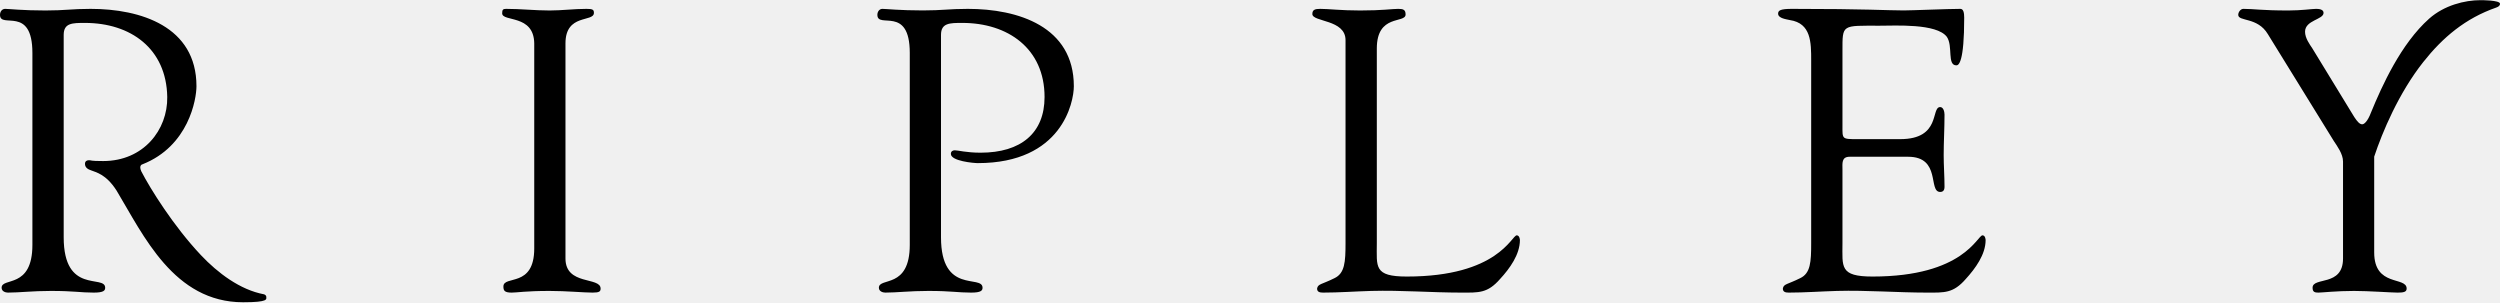
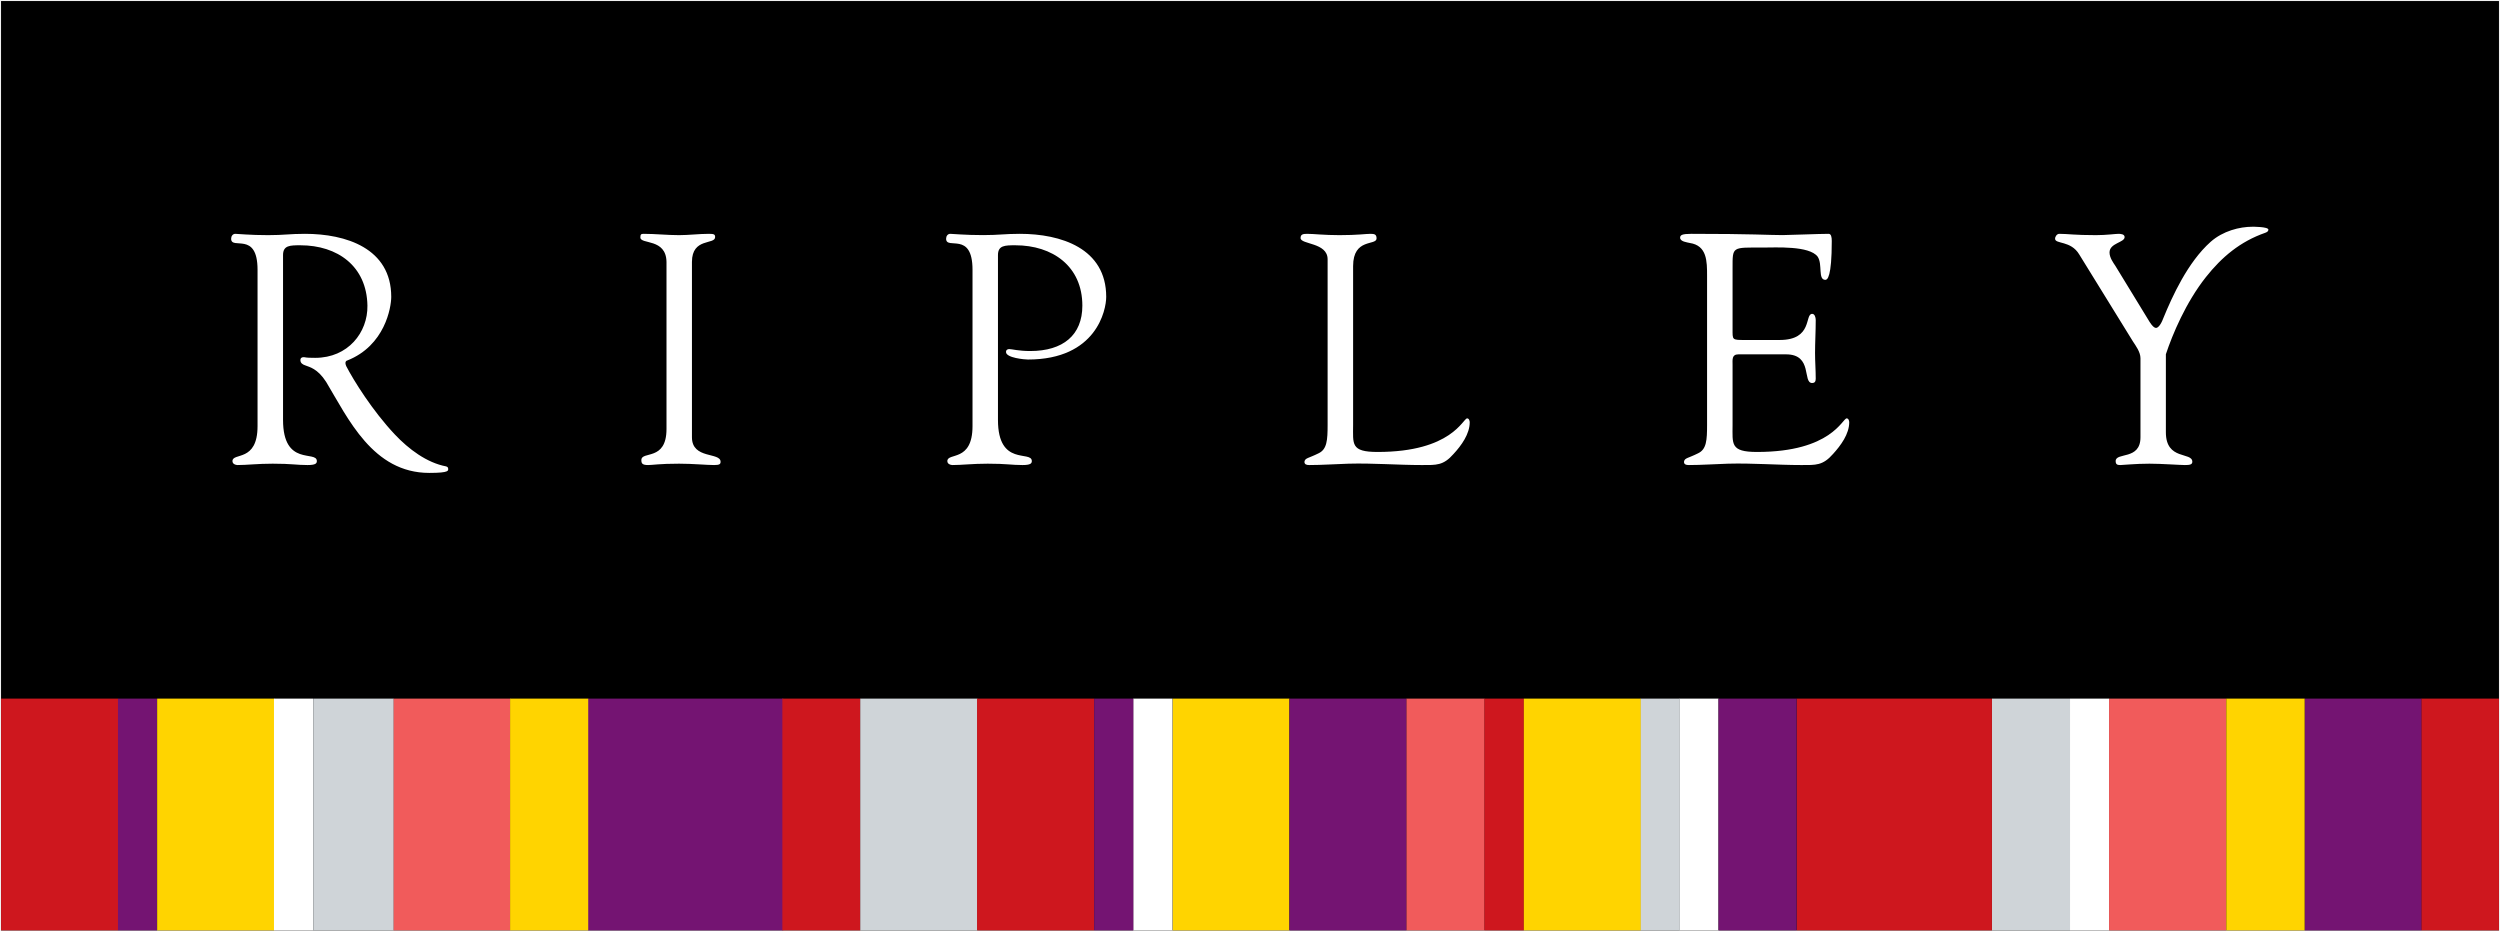
- <svg xmlns="http://www.w3.org/2000/svg" width="2447" height="296" viewBox="276.35 271.06 2446.74 295.65" id="svg40450" version="1.1">
+ <svg xmlns="http://www.w3.org/2000/svg" viewBox="-1.25 -1.25 3002.5 1117.5" width="3002.5" height="1117.5" id="svg40450" version="1.1">
  <defs id="defs40452" />
  <g id="layer1" transform="translate(904.9545,984.0854)">
    <g id="g3490" transform="matrix(1.01561,0,0,1.01561,14.12646,-2.061157)">
+       <path id="path47961" style="fill:#000000;fill-opacity:1;fill-rule:nonzero;stroke:none" d="m -904.954,132.04 2953.889,0 0,-1098.97 -2953.889,0 0,1098.97 z" />
      <g id="g3458">
        <g id="g3426">
-           
-           
-           
-           
-           
-           
-           
-           
-           
-           
-           
-           
-           
-           
-           
-           
-           
-           
-           
-           
-           
-           
-           
-           
-           
+           <path id="path47963" style="fill:#cfd4d8;fill-opacity:1;fill-rule:nonzero;stroke:none" d="m 1449.367,132.04 92.376,0 0,-274.071 -92.376,0 0,274.071 z" />
+           <path id="path47965" style="fill:#741472;fill-opacity:1;fill-rule:nonzero;stroke:none" d="m -210.913,132.04 230.92,0 0,-274.071 -230.92,0 0,274.071 z" />
+           <path id="path47969" style="fill:#ffd400;fill-opacity:1;fill-rule:nonzero;stroke:none" d="m -720.362,132.04 138.488,0 0,-274.071 -138.488,0 0,274.071 z" />
+           <path id="path47971" style="fill:#f15b5b;fill-opacity:1;fill-rule:nonzero;stroke:none" d="m -441.081,132.04 138.488,0 0,-274.071 -138.488,0 0,274.071 z" />
+           <path id="path47973" style="fill:#cfd4d8;fill-opacity:1;fill-rule:nonzero;stroke:none" d="m -535.821,132.04 95.011,0 0,-274.071 -95.011,0 0,274.071 z" />
+           <path id="path47975" style="fill:#ce171e;fill-opacity:1;fill-rule:nonzero;stroke:none" d="m 18.984,132.04 92.324,0 0,-274.071 -92.324,0 0,274.071 z" />
+           <path id="path47977" style="fill:#ce171e;fill-opacity:1;fill-rule:nonzero;stroke:none" d="m -904.954,132.04 138.433,0 0,-274.071 -138.433,0 0,274.071 z" />
+           <path id="path47979" style="fill:#741472;fill-opacity:1;fill-rule:nonzero;stroke:none" d="m 1819.038,132.04 138.54,0 0,-274.071 -138.54,0 0,274.071 z" />
+           <path id="path47981" style="fill:#cfd4d8;fill-opacity:1;fill-rule:nonzero;stroke:none" d="m 111.094,132.04 138.54,0 0,-274.071 -138.54,0 0,274.071 z" />
+           <path id="path47983" style="fill:#ce171e;fill-opacity:1;fill-rule:nonzero;stroke:none" d="m 249.26,132.04 138.484,0 0,-274.071 -138.484,0 0,274.071 z" />
+           <path id="path47987" style="fill:#ffd400;fill-opacity:1;fill-rule:nonzero;stroke:none" d="m -302.966,132.04 92.376,0 0,-274.071 -92.376,0 0,274.071 z" />
+           <path id="path47989" style="fill:#ffffff;fill-opacity:1;fill-rule:nonzero;stroke:none" d="m 1541.687,132.04 46.22,0 0,-274.071 -46.22,0 0,274.071 z" />
+           <path id="path47991" style="fill:#ffd400;fill-opacity:1;fill-rule:nonzero;stroke:none" d="m 480.498,132.04 138.11,0 0,-274.071 -138.11,0 0,274.071 z" />
+           <path id="path47995" style="fill:#741472;fill-opacity:1;fill-rule:nonzero;stroke:none" d="m 618.608,132.04 138.54,0 0,-274.071 -138.54,0 0,274.071 z" />
+           <path id="path47997" style="fill:#f15b5b;fill-opacity:1;fill-rule:nonzero;stroke:none" d="m 757.041,132.04 92.432,0 0,-274.071 -92.432,0 0,274.071 z" />
+           <path id="path47999" style="fill:#ce171e;fill-opacity:1;fill-rule:nonzero;stroke:none" d="m 849.257,132.04 46.594,0 0,-274.071 -46.594,0 0,274.071 z" />
+           <path id="path48001" style="fill:#ffd400;fill-opacity:1;fill-rule:nonzero;stroke:none" d="m 895.796,132.04 138.489,0 0,-274.071 -138.489,0 0,274.071 z" />
+           <path id="path48003" style="fill:#ffffff;fill-opacity:1;fill-rule:nonzero;stroke:none" d="m 1079.907,132.04 46.108,0 0,-274.071 -46.108,0 0,274.071 z" />
+           <path id="path48005" style="fill:#ffffff;fill-opacity:1;fill-rule:nonzero;stroke:none" d="m 433.852,132.04 46.487,0 0,-274.071 -46.487,0 0,274.071 z" />
+           <path id="path48007" style="fill:#ffffff;fill-opacity:1;fill-rule:nonzero;stroke:none" d="m -582.196,132.04 46.216,0 0,-274.071 -46.216,0 0,274.071 z" />
+           <path id="path48009" style="fill:#ce171e;fill-opacity:1;fill-rule:nonzero;stroke:none" d="m 1218.395,132.04 230.967,0 0,-274.071 -230.967,0 0,274.071 z" />
+           <path id="path48011" style="fill:#741472;fill-opacity:1;fill-rule:nonzero;stroke:none" d="m 1126.015,132.04 92.38,0 0,-274.071 -92.38,0 0,274.071 z" />
+           <path id="path48013" style="fill:#f15b5b;fill-opacity:1;fill-rule:nonzero;stroke:none" d="m 1587.851,132.04 138.648,0 0,-274.071 -138.648,0 0,274.071 z" />
+           <path id="path48015" style="fill:#ffd400;fill-opacity:1;fill-rule:nonzero;stroke:none" d="m 1726.499,132.04 92.647,0 0,-274.071 -92.647,0 0,274.071 z" />
+           <path id="path48017" style="fill:#ce171e;fill-opacity:1;fill-rule:nonzero;stroke:none" d="m 1957.363,132.04 91.572,0 0,-274.071 -91.572,0 0,274.071 z" />
        </g>
        <g id="g3453">
-           
-           
-           
+           <path id="path47967" style="fill:#741472;fill-opacity:1;fill-rule:nonzero;stroke:none" d="m -766.685,132.04 46.16,0 0,-274.071 -46.16,0 0,274.071 z" />
+           <path id="path47985" style="fill:#741472;fill-opacity:1;fill-rule:nonzero;stroke:none" d="m 387.692,132.04 46.323,0 0,-274.071 -46.323,0 0,274.071 z" />
+           <path id="path47993" style="fill:#cfd4d8;fill-opacity:1;fill-rule:nonzero;stroke:none" d="m 1034.065,132.04 46.22,0 0,-274.071 -46.22,0 0,274.071 z" />
        </g>
      </g>
      <g transform="matrix(53.73937,0,0,-53.73937,-376.2451,-414.1393)" id="g48031">
-         <path id="path48033" style="fill:#000000;fill-opacity:1;fill-rule:nonzero;stroke:none" d="m 0,0 c 0,0.035 -0.043,0.046 -0.043,0.046 -0.427,0.08 -0.827,0.382 -1.129,0.702 -0.494,0.524 -0.909,1.192 -1.07,1.504 -0.049,0.111 0.02,0.124 0.02,0.124 l 0,0 c 0.832,0.327 0.97,1.17 0.97,1.401 0,1.071 -0.999,1.387 -1.899,1.387 -0.341,0 -0.454,-0.029 -0.809,-0.029 -0.411,0 -0.659,0.029 -0.723,0.029 -0.057,0 -0.092,-0.051 -0.092,-0.108 0,-0.258 0.581,0.179 0.581,-0.683 l 0,-3.441 c 0,-0.798 -0.552,-0.575 -0.552,-0.769 0,-0.065 0.069,-0.087 0.113,-0.087 0.206,0 0.439,0.03 0.772,0.03 0.42,0 0.525,-0.03 0.767,-0.03 0.176,0 0.205,0.036 0.205,0.087 0,0.244 -0.744,-0.13 -0.744,0.906 l 0,3.628 c 0,0.215 0.156,0.215 0.382,0.215 0.816,0 1.461,-0.458 1.475,-1.329 0.009,-0.589 -0.426,-1.148 -1.149,-1.148 -0.254,0 -0.198,0.015 -0.255,0.015 -0.035,0 -0.071,-0.015 -0.071,-0.065 0,-0.067 0.053,-0.099 0.113,-0.118 0.081,-0.034 0.263,-0.064 0.453,-0.361 l 0,0 C -2.202,1.103 -1.657,-0.097 -0.416,-0.097 0.047,-0.097 0,-0.041 0,0 M 39.707,5.32 C 39.421,5.32 39.055,5.228 38.784,4.988 38.279,4.538 37.94,3.788 37.742,3.306 37.681,3.143 37.618,3.094 37.584,3.094 c -0.043,0 -0.085,0.043 -0.142,0.13 L 36.687,4.46 c -0.043,0.065 -0.128,0.179 -0.128,0.294 0,0.209 0.332,0.216 0.332,0.338 0,0.065 -0.084,0.072 -0.134,0.072 -0.07,0 -0.263,-0.029 -0.497,-0.029 -0.479,0 -0.617,0.029 -0.807,0.029 -0.05,0 -0.092,-0.058 -0.092,-0.108 0,-0.122 0.347,-0.036 0.531,-0.345 L 37.076,2.793 C 37.133,2.706 37.24,2.563 37.24,2.427 l 0,-1.74 c 0,-0.51 -0.546,-0.323 -0.546,-0.524 0,-0.079 0.043,-0.087 0.105,-0.087 0.065,0 0.32,0.03 0.638,0.03 0.263,0 0.675,-0.03 0.78,-0.03 0.101,0 0.164,0.008 0.164,0.072 0,0.223 -0.582,0.023 -0.582,0.648 l 0,1.718 c 0.144,0.435 0.439,1.14 0.881,1.698 0.349,0.441 0.755,0.783 1.306,0.975 0.037,0.014 0.069,0.031 0.069,0.069 0,0.066 -0.348,0.064 -0.348,0.064 M 28.264,4.41 c 0,0.481 -0.015,0.452 0.667,0.452 0.285,0 1.021,0.044 1.205,-0.2 0.114,-0.167 0,-0.511 0.171,-0.511 0.042,0 0.14,0.057 0.14,0.855 0,0.086 -0.013,0.158 -0.069,0.158 -0.22,0 -0.873,-0.028 -1.015,-0.028 -0.297,0 -0.666,0.028 -2.006,0.028 -0.206,0 -0.247,-0.028 -0.247,-0.086 0,-0.086 0.155,-0.101 0.211,-0.115 0.382,-0.057 0.382,-0.402 0.382,-0.725 l 0,-3.276 c 0,-0.338 -0.012,-0.54 -0.197,-0.627 -0.227,-0.114 -0.298,-0.1 -0.311,-0.187 0,-0.057 0.042,-0.072 0.105,-0.072 0.284,0 0.582,0.022 0.865,0.03 0.54,0.015 1.079,-0.03 1.617,-0.03 0.312,0 0.468,-0.014 0.694,0.245 0.169,0.186 0.355,0.437 0.355,0.697 0,0.014 -0.007,0.085 -0.056,0.085 -0.094,0 -0.334,-0.739 -1.972,-0.739 -0.594,0 -0.539,0.173 -0.539,0.598 l 0,1.319 c 0,0.109 -0.021,0.231 0.128,0.231 l 1.049,0 c 0.596,0 0.355,-0.631 0.575,-0.631 0.05,0 0.078,0.028 0.078,0.092 0,0.195 -0.015,0.381 -0.015,0.568 0,0.231 0.015,0.474 0.015,0.727 0,0.056 -0.022,0.135 -0.078,0.135 -0.171,0 0.021,-0.575 -0.716,-0.575 l -0.766,0 c -0.285,0 -0.27,0 -0.27,0.245 l 0,1.337 z m -8.35,-3.448 c 0,-0.425 -0.058,-0.598 0.538,-0.598 1.637,0 1.879,0.739 1.971,0.739 0.049,0 0.057,-0.071 0.057,-0.085 0,-0.258 -0.183,-0.511 -0.355,-0.697 -0.226,-0.259 -0.381,-0.245 -0.695,-0.245 -0.539,0 -1.077,0.045 -1.616,0.03 -0.284,-0.008 -0.58,-0.03 -0.865,-0.03 -0.064,0 -0.106,0.015 -0.106,0.072 0.014,0.087 0.084,0.073 0.312,0.187 0.184,0.087 0.198,0.289 0.198,0.627 l 0,3.642 c 0,0.373 -0.595,0.322 -0.595,0.467 0,0.079 0.049,0.093 0.142,0.093 0.148,0 0.368,-0.029 0.715,-0.029 0.404,0 0.575,0.029 0.682,0.029 0.09,0 0.133,-0.014 0.133,-0.101 0,-0.166 -0.516,0.015 -0.516,-0.609 l 0,-3.492 z m -7.815,3.735 c 0,0.215 0.156,0.215 0.384,0.215 0.814,0 1.473,-0.458 1.473,-1.329 0,-0.648 -0.425,-0.998 -1.147,-0.998 -0.256,0 -0.405,0.043 -0.462,0.043 -0.035,0 -0.071,-0.016 -0.071,-0.065 0,-0.129 0.411,-0.165 0.482,-0.165 1.511,0 1.723,1.092 1.723,1.379 0,1.071 -0.999,1.387 -1.901,1.387 -0.339,0 -0.453,-0.028 -0.807,-0.028 -0.411,0 -0.66,0.028 -0.724,0.028 -0.056,0 -0.091,-0.05 -0.091,-0.108 0,-0.258 0.581,0.179 0.581,-0.683 l 0,-3.441 c 0,-0.798 -0.554,-0.575 -0.554,-0.769 0,-0.065 0.071,-0.087 0.114,-0.087 0.206,0 0.44,0.03 0.774,0.03 0.417,0 0.523,-0.03 0.766,-0.03 0.176,0 0.205,0.036 0.205,0.087 0,0.244 -0.745,-0.13 -0.745,0.905 l 0,3.629 z M 4.805,4.546 C 4.797,5.071 4.23,4.926 4.23,5.084 c 0,0.066 0.015,0.08 0.071,0.08 0.262,0 0.517,-0.029 0.78,-0.029 0.219,0 0.439,0.029 0.66,0.029 0.112,0 0.134,-0.014 0.134,-0.072 0,-0.173 -0.51,-0.008 -0.51,-0.546 l 0,-3.859 c 0,-0.488 0.63,-0.323 0.63,-0.539 0,-0.05 -0.021,-0.072 -0.142,-0.072 -0.162,0 -0.467,0.03 -0.772,0.03 -0.432,0 -0.582,-0.03 -0.681,-0.03 -0.128,0 -0.148,0.036 -0.148,0.109 0,0.209 0.553,-0.031 0.553,0.683 l 0,3.678 z" />
+         <path id="path48033" style="fill:#ffffff;fill-opacity:1;fill-rule:nonzero;stroke:none" d="m 0,0 c 0,0.035 -0.043,0.046 -0.043,0.046 -0.427,0.08 -0.827,0.382 -1.129,0.702 -0.494,0.524 -0.909,1.192 -1.07,1.504 -0.049,0.111 0.02,0.124 0.02,0.124 l 0,0 c 0.832,0.327 0.97,1.17 0.97,1.401 0,1.071 -0.999,1.387 -1.899,1.387 -0.341,0 -0.454,-0.029 -0.809,-0.029 -0.411,0 -0.659,0.029 -0.723,0.029 -0.057,0 -0.092,-0.051 -0.092,-0.108 0,-0.258 0.581,0.179 0.581,-0.683 l 0,-3.441 c 0,-0.798 -0.552,-0.575 -0.552,-0.769 0,-0.065 0.069,-0.087 0.113,-0.087 0.206,0 0.439,0.03 0.772,0.03 0.42,0 0.525,-0.03 0.767,-0.03 0.176,0 0.205,0.036 0.205,0.087 0,0.244 -0.744,-0.13 -0.744,0.906 l 0,3.628 c 0,0.215 0.156,0.215 0.382,0.215 0.816,0 1.461,-0.458 1.475,-1.329 0.009,-0.589 -0.426,-1.148 -1.149,-1.148 -0.254,0 -0.198,0.015 -0.255,0.015 -0.035,0 -0.071,-0.015 -0.071,-0.065 0,-0.067 0.053,-0.099 0.113,-0.118 0.081,-0.034 0.263,-0.064 0.453,-0.361 l 0,0 C -2.202,1.103 -1.657,-0.097 -0.416,-0.097 0.047,-0.097 0,-0.041 0,0 M 39.707,5.32 C 39.421,5.32 39.055,5.228 38.784,4.988 38.279,4.538 37.94,3.788 37.742,3.306 37.681,3.143 37.618,3.094 37.584,3.094 c -0.043,0 -0.085,0.043 -0.142,0.13 L 36.687,4.46 c -0.043,0.065 -0.128,0.179 -0.128,0.294 0,0.209 0.332,0.216 0.332,0.338 0,0.065 -0.084,0.072 -0.134,0.072 -0.07,0 -0.263,-0.029 -0.497,-0.029 -0.479,0 -0.617,0.029 -0.807,0.029 -0.05,0 -0.092,-0.058 -0.092,-0.108 0,-0.122 0.347,-0.036 0.531,-0.345 L 37.076,2.793 C 37.133,2.706 37.24,2.563 37.24,2.427 l 0,-1.74 c 0,-0.51 -0.546,-0.323 -0.546,-0.524 0,-0.079 0.043,-0.087 0.105,-0.087 0.065,0 0.32,0.03 0.638,0.03 0.263,0 0.675,-0.03 0.78,-0.03 0.101,0 0.164,0.008 0.164,0.072 0,0.223 -0.582,0.023 -0.582,0.648 l 0,1.718 c 0.144,0.435 0.439,1.14 0.881,1.698 0.349,0.441 0.755,0.783 1.306,0.975 0.037,0.014 0.069,0.031 0.069,0.069 0,0.066 -0.348,0.064 -0.348,0.064 M 28.264,4.41 c 0,0.481 -0.015,0.452 0.667,0.452 0.285,0 1.021,0.044 1.205,-0.2 0.114,-0.167 0,-0.511 0.171,-0.511 0.042,0 0.14,0.057 0.14,0.855 0,0.086 -0.013,0.158 -0.069,0.158 -0.22,0 -0.873,-0.028 -1.015,-0.028 -0.297,0 -0.666,0.028 -2.006,0.028 -0.206,0 -0.247,-0.028 -0.247,-0.086 0,-0.086 0.155,-0.101 0.211,-0.115 0.382,-0.057 0.382,-0.402 0.382,-0.725 l 0,-3.276 c 0,-0.338 -0.012,-0.54 -0.197,-0.627 -0.227,-0.114 -0.298,-0.1 -0.311,-0.187 0,-0.057 0.042,-0.072 0.105,-0.072 0.284,0 0.582,0.022 0.865,0.03 0.54,0.015 1.079,-0.03 1.617,-0.03 0.312,0 0.468,-0.014 0.694,0.245 0.169,0.186 0.355,0.437 0.355,0.697 0,0.014 -0.007,0.085 -0.056,0.085 -0.094,0 -0.334,-0.739 -1.972,-0.739 -0.594,0 -0.539,0.173 -0.539,0.598 l 0,1.319 c 0,0.109 -0.021,0.231 0.128,0.231 l 1.049,0 c 0.596,0 0.355,-0.631 0.575,-0.631 0.05,0 0.078,0.028 0.078,0.092 0,0.195 -0.015,0.381 -0.015,0.568 0,0.231 0.015,0.474 0.015,0.727 0,0.056 -0.022,0.135 -0.078,0.135 -0.171,0 0.021,-0.575 -0.716,-0.575 l -0.766,0 c -0.285,0 -0.27,0 -0.27,0.245 l 0,1.337 z m -8.35,-3.448 c 0,-0.425 -0.058,-0.598 0.538,-0.598 1.637,0 1.879,0.739 1.971,0.739 0.049,0 0.057,-0.071 0.057,-0.085 0,-0.258 -0.183,-0.511 -0.355,-0.697 -0.226,-0.259 -0.381,-0.245 -0.695,-0.245 -0.539,0 -1.077,0.045 -1.616,0.03 -0.284,-0.008 -0.58,-0.03 -0.865,-0.03 -0.064,0 -0.106,0.015 -0.106,0.072 0.014,0.087 0.084,0.073 0.312,0.187 0.184,0.087 0.198,0.289 0.198,0.627 l 0,3.642 c 0,0.373 -0.595,0.322 -0.595,0.467 0,0.079 0.049,0.093 0.142,0.093 0.148,0 0.368,-0.029 0.715,-0.029 0.404,0 0.575,0.029 0.682,0.029 0.09,0 0.133,-0.014 0.133,-0.101 0,-0.166 -0.516,0.015 -0.516,-0.609 l 0,-3.492 z m -7.815,3.735 c 0,0.215 0.156,0.215 0.384,0.215 0.814,0 1.473,-0.458 1.473,-1.329 0,-0.648 -0.425,-0.998 -1.147,-0.998 -0.256,0 -0.405,0.043 -0.462,0.043 -0.035,0 -0.071,-0.016 -0.071,-0.065 0,-0.129 0.411,-0.165 0.482,-0.165 1.511,0 1.723,1.092 1.723,1.379 0,1.071 -0.999,1.387 -1.901,1.387 -0.339,0 -0.453,-0.028 -0.807,-0.028 -0.411,0 -0.66,0.028 -0.724,0.028 -0.056,0 -0.091,-0.05 -0.091,-0.108 0,-0.258 0.581,0.179 0.581,-0.683 l 0,-3.441 c 0,-0.798 -0.554,-0.575 -0.554,-0.769 0,-0.065 0.071,-0.087 0.114,-0.087 0.206,0 0.44,0.03 0.774,0.03 0.417,0 0.523,-0.03 0.766,-0.03 0.176,0 0.205,0.036 0.205,0.087 0,0.244 -0.745,-0.13 -0.745,0.905 l 0,3.629 z M 4.805,4.546 C 4.797,5.071 4.23,4.926 4.23,5.084 c 0,0.066 0.015,0.08 0.071,0.08 0.262,0 0.517,-0.029 0.78,-0.029 0.219,0 0.439,0.029 0.66,0.029 0.112,0 0.134,-0.014 0.134,-0.072 0,-0.173 -0.51,-0.008 -0.51,-0.546 l 0,-3.859 c 0,-0.488 0.63,-0.323 0.63,-0.539 0,-0.05 -0.021,-0.072 -0.142,-0.072 -0.162,0 -0.467,0.03 -0.772,0.03 -0.432,0 -0.582,-0.03 -0.681,-0.03 -0.128,0 -0.148,0.036 -0.148,0.109 0,0.209 0.553,-0.031 0.553,0.683 l 0,3.678 z" />
      </g>
    </g>
  </g>
</svg>
